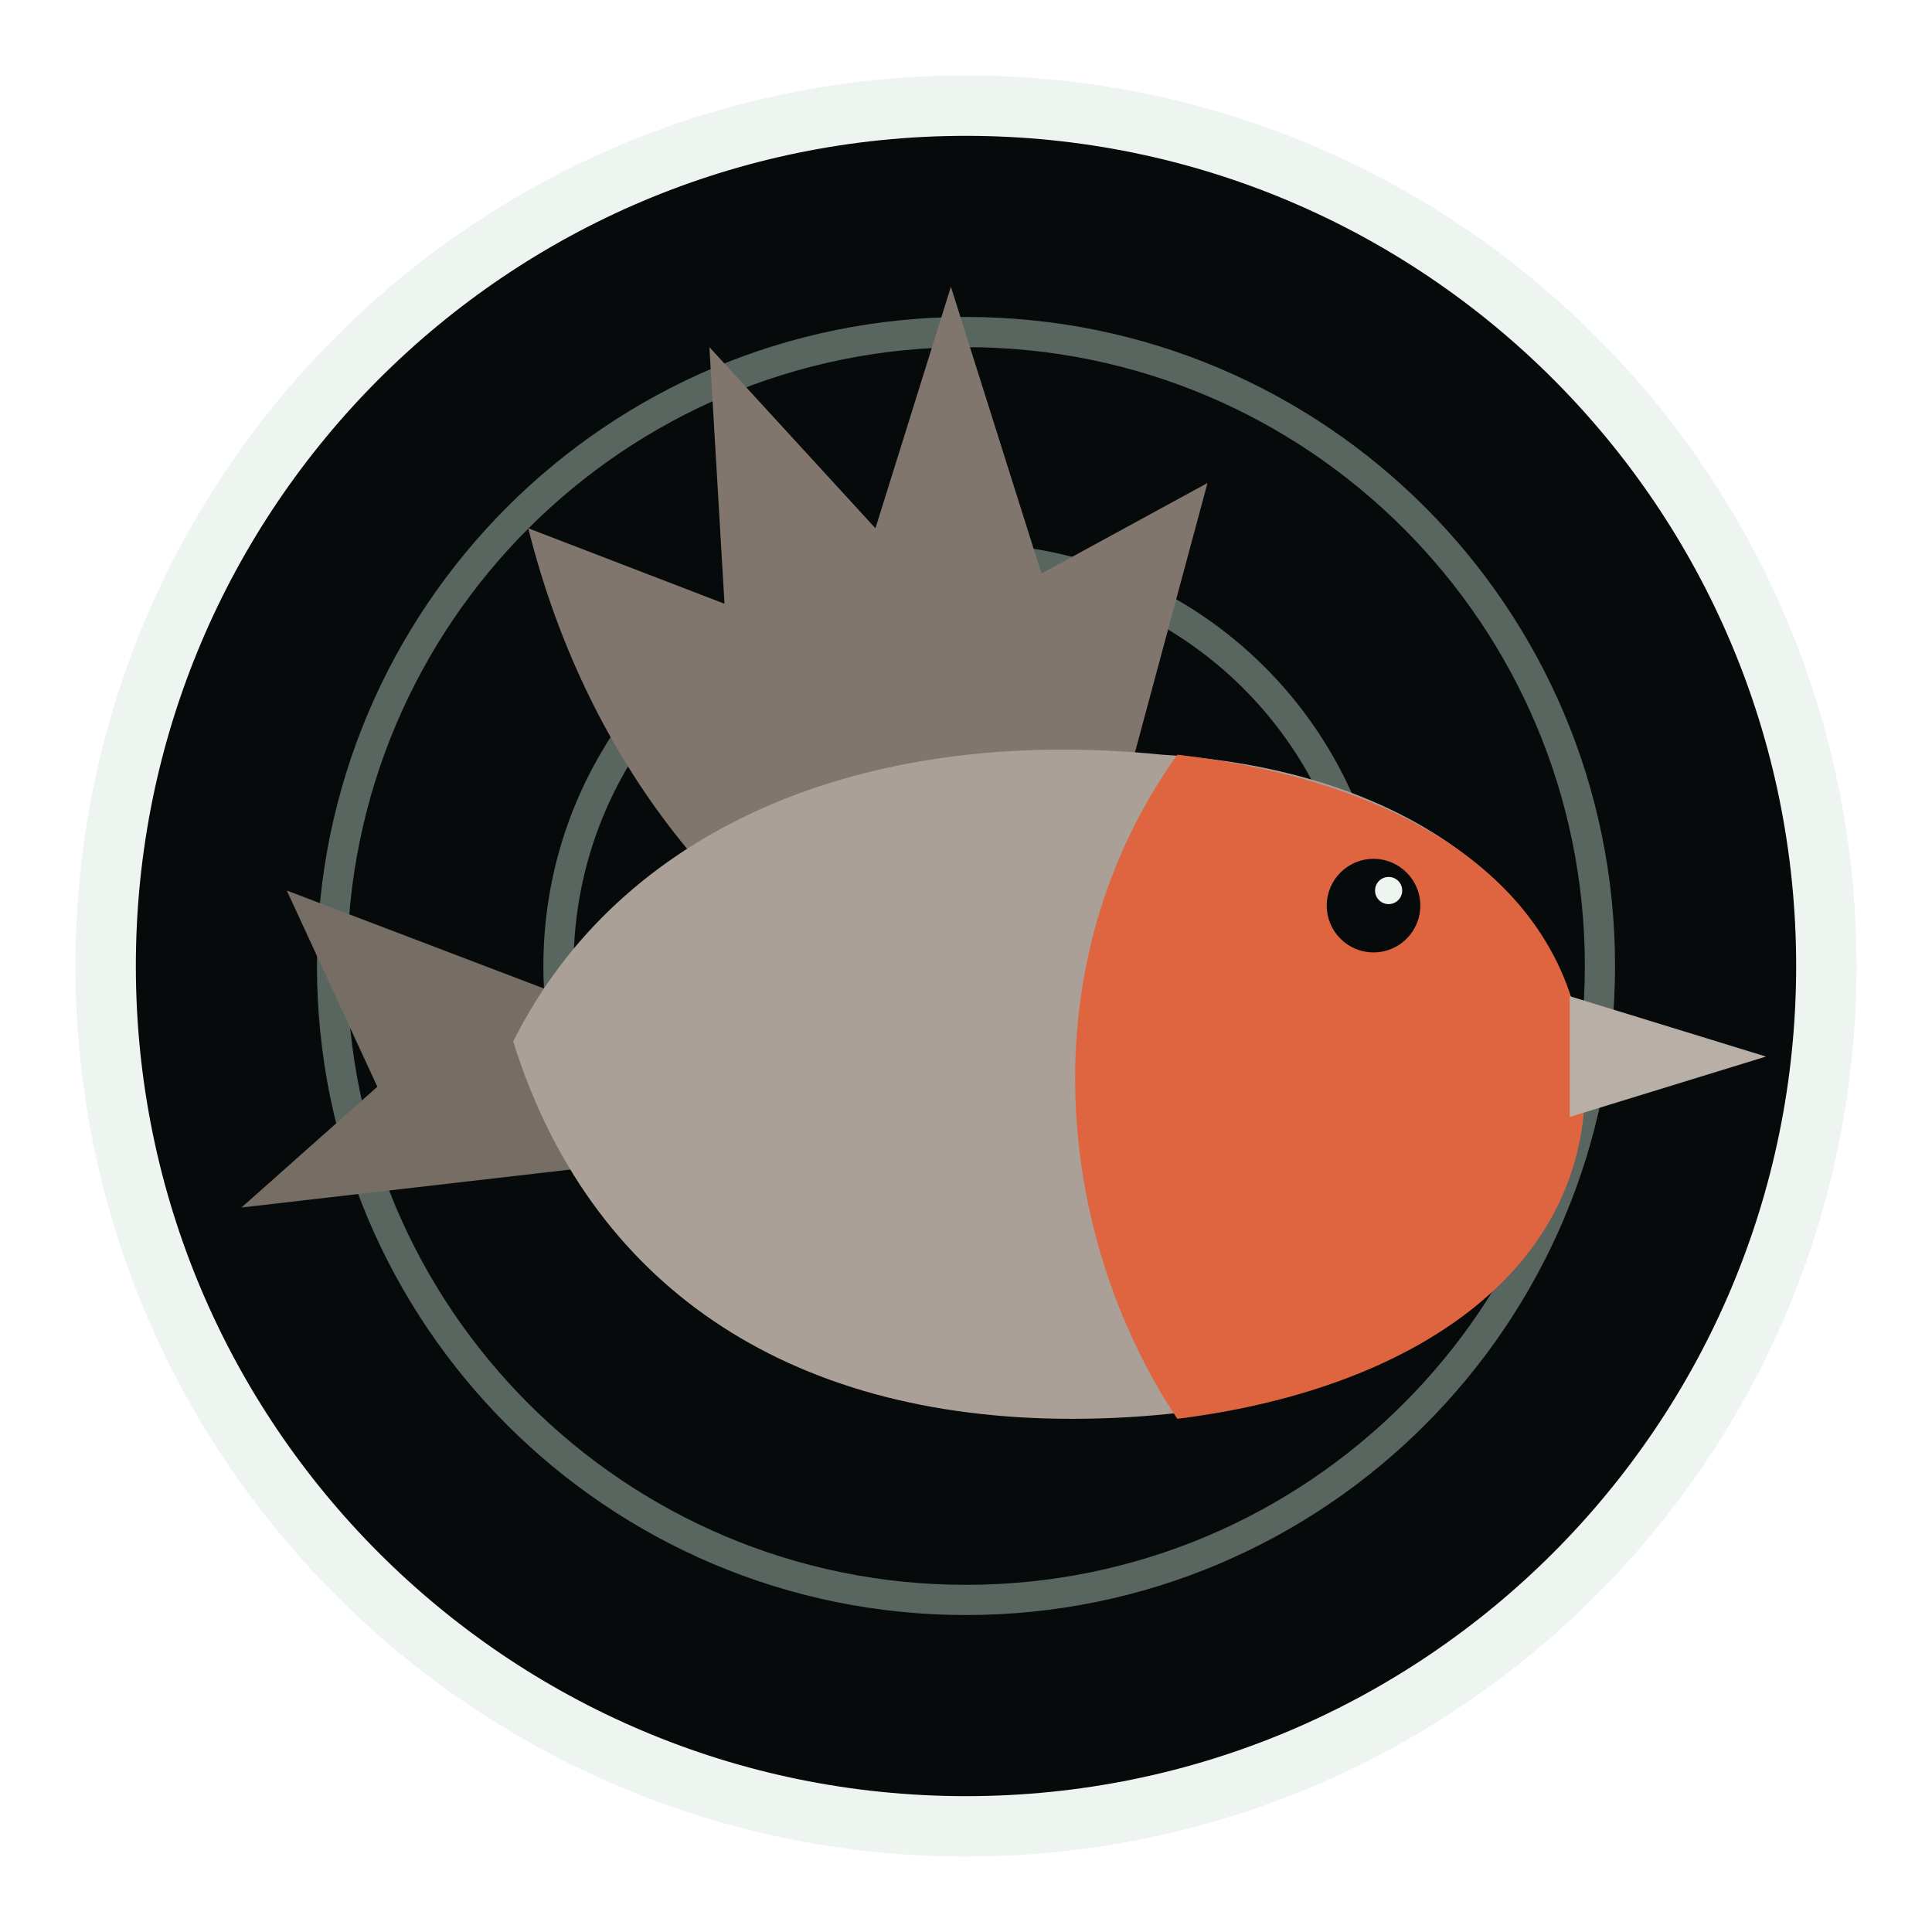
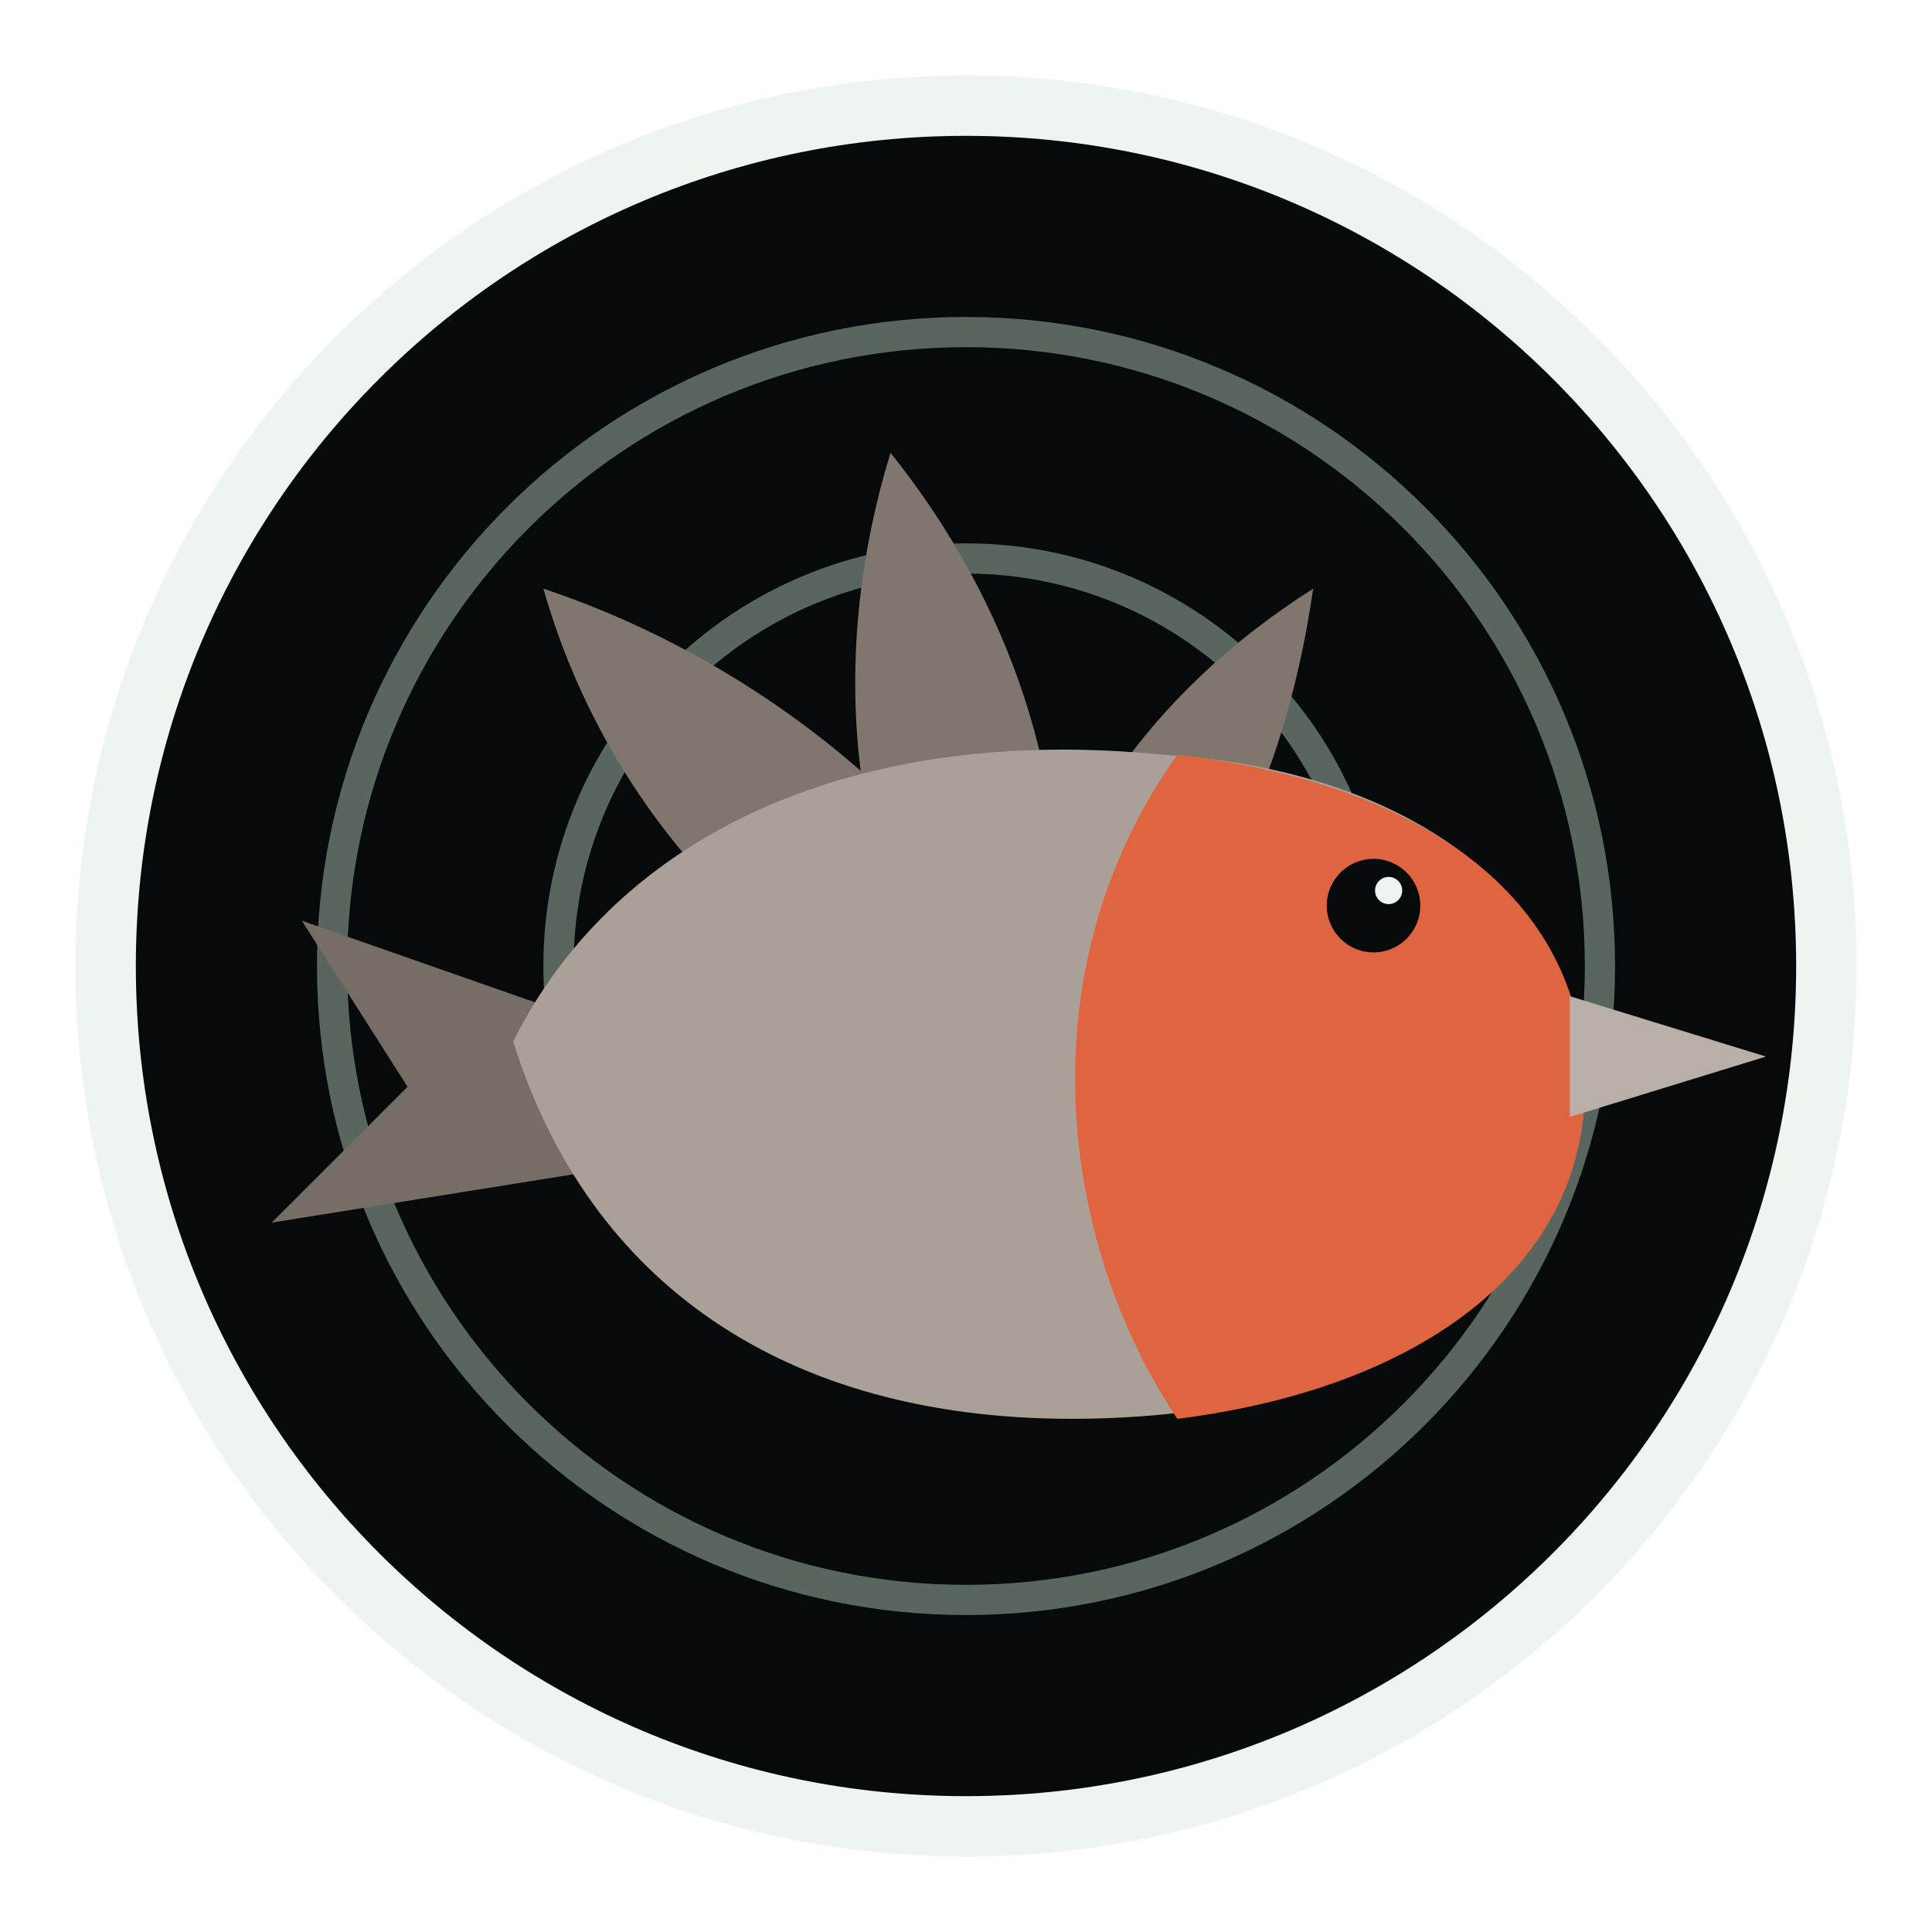
<svg xmlns="http://www.w3.org/2000/svg" viewBox="0 0 128 128" role="img" aria-labelledby="title">
  <circle cx="64" cy="64" r="57" fill="#070a0b" stroke="#eef4ef" stroke-width="4" />
  <circle cx="64" cy="64" r="42" fill="none" stroke="#596660" stroke-width="2" />
  <circle cx="64" cy="64" r="27" fill="none" stroke="#596660" stroke-width="2" />
-   <path d="m40 67-21-8 6 13-9 8 26-3Z" fill="#766d65" />
-   <path d="M62 69C49 63 39 51 35 35l13 5-1-17 11 12 5-16 6 19 11-6-7 26Z" fill="#81766d" />
+   <path d="m40 68-20-7 7 11-9 9 25-4Z" fill="#766d65" />
+   <path d="M62 69C50 64 40 53 36 39c12 4 23 12 30 22Z" fill="#81766d" />
+   <path d="M63 68c-7-11-8-25-4-38 8 10 12 22 11 34Z" fill="#81766d" />
+   <path d="M67 69c2-13 9-23 20-30-2 14-8 25-17 32Z" fill="#81766d" />
  <path d="M34 69c7-14 23-21 43-19 17 1 28 10 28 22 0 13-14 22-34 22-19 0-32-9-37-25Z" fill="#aaa097" />
  <path d="M78 50c17 2 27 10 27 22 0 12-11 20-27 22-8-12-10-30 0-44Z" fill="#df6541" />
  <circle cx="91" cy="60" r="3.1" fill="#070a0b" />
  <circle cx="92" cy="59" r=".9" fill="#eef4ef" />
  <path d="m104 66 13 4-13 4Z" fill="#b8b0a7" />
</svg>
